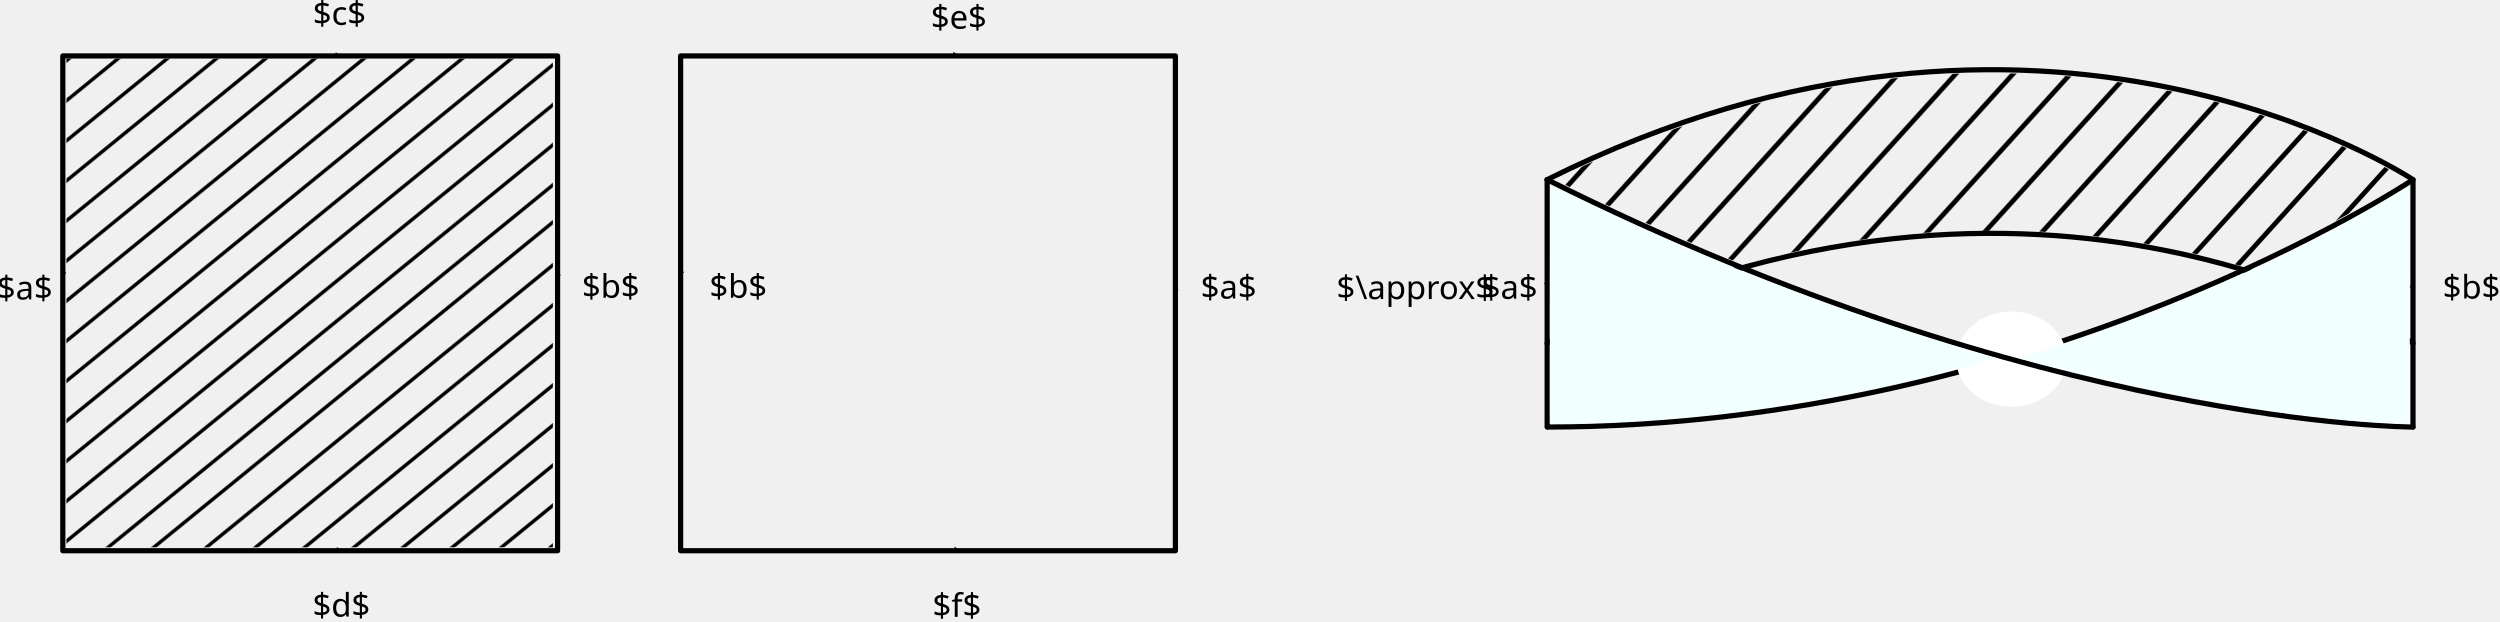
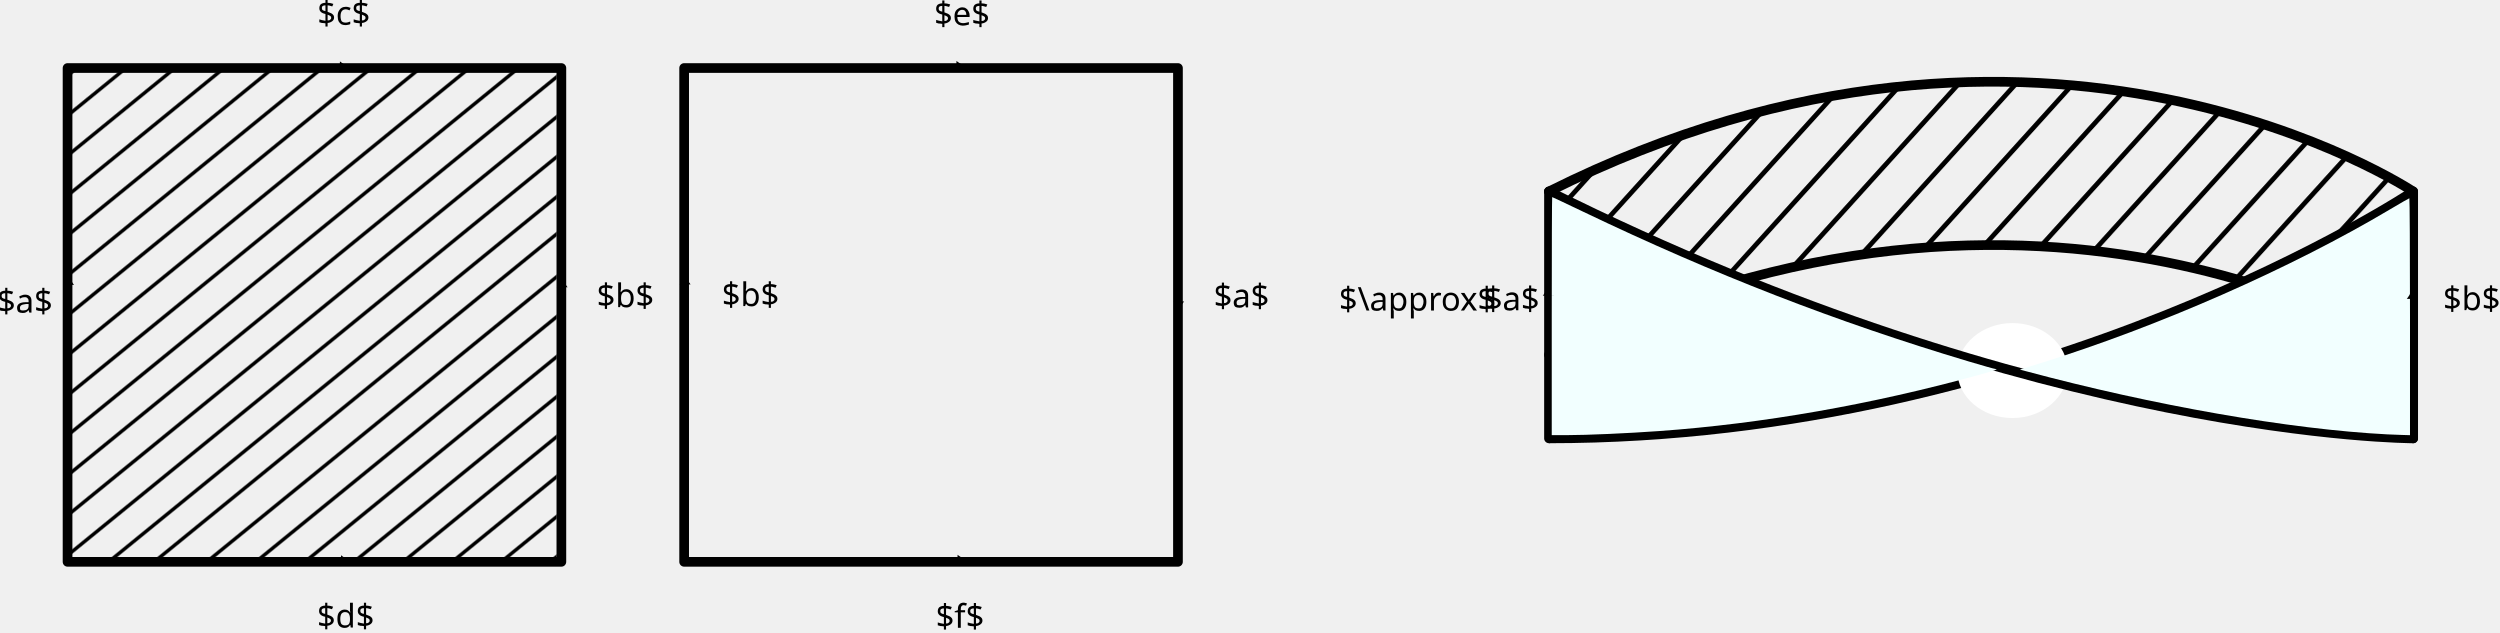
- <svg xmlns="http://www.w3.org/2000/svg" xmlns:xlink="http://www.w3.org/1999/xlink" width="202.11mm" height="50.259mm" viewBox="0 0 202.11 50.259" version="1.1" id="svg8">
+ <svg xmlns="http://www.w3.org/2000/svg" xmlns:xlink="http://www.w3.org/1999/xlink" width="108.625mm" height="27.488mm" viewBox="0 0 108.625 27.488" version="1.1" id="svg8">
  <defs id="defs2">
-     <pattern xlink:href="#pattern870" id="pattern1997" patternTransform="matrix(0.8762685,0,0,0.9688303,340.1575,-113.3858)" />
-     <pattern xlink:href="#pattern870" id="pattern1615" patternTransform="matrix(0.7510873,0,0,0.6118928,113.3858,0)" />
+     <pattern xlink:href="#pattern870" id="pattern1997" patternTransform="matrix(0.1243635,0,0,0.1375002,64.46636,177.3546)" />
+     <pattern xlink:href="#pattern870" id="pattern1615" patternTransform="matrix(0.1065973,0,0,0.08684223,32.28204,193.4468)" />
    <pattern patternUnits="userSpaceOnUse" width="301.924" height="741.214" patternTransform="matrix(0.2645833,0,0,0.2645833,20.56619,143.8591)" id="pattern870">
      <path id="path3703" d="M 1.274,578.517 301.361,278.43" style="fill:none;fill-opacity:1;stroke:#000000;stroke-width:1.592;stroke-linecap:butt;stroke-linejoin:miter;stroke-dasharray:none;stroke-opacity:1;marker-start:none;marker-end:none" />
      <path id="path3703-6" d="M 0.563,600.651 300.65,300.563" style="fill:none;fill-opacity:1;stroke:#000000;stroke-width:1.592;stroke-linecap:butt;stroke-linejoin:miter;stroke-dasharray:none;stroke-opacity:1;marker-start:none;marker-end:none" />
      <path id="path3703-9" d="M 0.563,620.651 300.65,320.563" style="fill:none;fill-opacity:1;stroke:#000000;stroke-width:1.592;stroke-linecap:butt;stroke-linejoin:miter;stroke-dasharray:none;stroke-opacity:1;marker-start:none;marker-end:none" />
      <path id="path3703-3" d="M 0.563,640.651 300.65,340.563" style="fill:none;fill-opacity:1;stroke:#000000;stroke-width:1.592;stroke-linecap:butt;stroke-linejoin:miter;stroke-dasharray:none;stroke-opacity:1;marker-start:none;marker-end:none" />
      <path id="path3703-7" d="M 0.563,660.651 300.65,360.563" style="fill:none;fill-opacity:1;stroke:#000000;stroke-width:1.592;stroke-linecap:butt;stroke-linejoin:miter;stroke-dasharray:none;stroke-opacity:1;marker-start:none;marker-end:none" />
      <path id="path3703-4" d="M 0.563,560.651 300.65,260.563" style="fill:none;fill-opacity:1;stroke:#000000;stroke-width:1.592;stroke-linecap:butt;stroke-linejoin:miter;stroke-dasharray:none;stroke-opacity:1;marker-start:none;marker-end:none" />
      <path id="path3703-5" d="M 0.563,540.651 300.65,240.563" style="fill:none;fill-opacity:1;stroke:#000000;stroke-width:1.592;stroke-linecap:butt;stroke-linejoin:miter;stroke-dasharray:none;stroke-opacity:1;marker-start:none;marker-end:none" />
      <path id="path3703-2" d="M 0.563,520.651 300.65,220.563" style="fill:none;fill-opacity:1;stroke:#000000;stroke-width:1.592;stroke-linecap:butt;stroke-linejoin:miter;stroke-dasharray:none;stroke-opacity:1;marker-start:none;marker-end:none" />
      <path id="path3703-54" d="M 0.563,500.651 300.65,200.563" style="fill:none;fill-opacity:1;stroke:#000000;stroke-width:1.592;stroke-linecap:butt;stroke-linejoin:miter;stroke-dasharray:none;stroke-opacity:1;marker-start:none;marker-end:none" />
      <path id="path3703-74" d="M 0.563,480.65 300.65,180.563" style="fill:none;fill-opacity:1;stroke:#000000;stroke-width:1.592;stroke-linecap:butt;stroke-linejoin:miter;stroke-dasharray:none;stroke-opacity:1;marker-start:none;marker-end:none" />
      <path id="path3703-43" d="M 0.563,460.65 300.65,160.563" style="fill:none;fill-opacity:1;stroke:#000000;stroke-width:1.592;stroke-linecap:butt;stroke-linejoin:miter;stroke-dasharray:none;stroke-opacity:1;marker-start:none;marker-end:none" />
      <path id="path3703-0" d="M 0.563,440.65 300.65,140.563" style="fill:none;fill-opacity:1;stroke:#000000;stroke-width:1.592;stroke-linecap:butt;stroke-linejoin:miter;stroke-dasharray:none;stroke-opacity:1;marker-start:none;marker-end:none" />
      <path id="path3703-78" d="M 0.563,420.65 300.65,120.563" style="fill:none;fill-opacity:1;stroke:#000000;stroke-width:1.592;stroke-linecap:butt;stroke-linejoin:miter;stroke-dasharray:none;stroke-opacity:1;marker-start:none;marker-end:none" />
      <path id="path3703-68" d="M 0.563,400.65 300.65,100.563" style="fill:none;fill-opacity:1;stroke:#000000;stroke-width:1.592;stroke-linecap:butt;stroke-linejoin:miter;stroke-dasharray:none;stroke-opacity:1;marker-start:none;marker-end:none" />
      <path id="path3703-8" d="M 0.563,380.65 300.65,80.563" style="fill:none;fill-opacity:1;stroke:#000000;stroke-width:1.592;stroke-linecap:butt;stroke-linejoin:miter;stroke-dasharray:none;stroke-opacity:1;marker-start:none;marker-end:none" />
      <path id="path3703-431" d="M 0.563,360.65 300.65,60.563" style="fill:none;fill-opacity:1;stroke:#000000;stroke-width:1.592;stroke-linecap:butt;stroke-linejoin:miter;stroke-dasharray:none;stroke-opacity:1;marker-start:none;marker-end:none" />
      <path id="path3703-49" d="M 0.563,340.65 300.65,40.563" style="fill:none;fill-opacity:1;stroke:#000000;stroke-width:1.592;stroke-linecap:butt;stroke-linejoin:miter;stroke-dasharray:none;stroke-opacity:1;marker-start:none;marker-end:none" />
      <path id="path3703-20" d="M 0.563,320.65 300.65,20.563" style="fill:none;fill-opacity:1;stroke:#000000;stroke-width:1.592;stroke-linecap:butt;stroke-linejoin:miter;stroke-dasharray:none;stroke-opacity:1;marker-start:none;marker-end:none" />
      <path id="path3703-689" d="M 0.563,300.65 300.65,0.563" style="fill:none;fill-opacity:1;stroke:#000000;stroke-width:1.592;stroke-linecap:butt;stroke-linejoin:miter;stroke-dasharray:none;stroke-opacity:1;marker-start:none;marker-end:none" />
      <path id="path3703-26" d="M 0.563,680.651 300.65,380.563" style="fill:none;fill-opacity:1;stroke:#000000;stroke-width:1.592;stroke-linecap:butt;stroke-linejoin:miter;stroke-dasharray:none;stroke-opacity:1;marker-start:none;marker-end:none" />
      <path id="path3703-64" d="M 0.563,700.651 300.65,400.563" style="fill:none;fill-opacity:1;stroke:#000000;stroke-width:1.592;stroke-linecap:butt;stroke-linejoin:miter;stroke-dasharray:none;stroke-opacity:1;marker-start:none;marker-end:none" />
      <path id="path3703-95" d="M 0.563,720.651 300.65,420.563" style="fill:none;fill-opacity:1;stroke:#000000;stroke-width:1.592;stroke-linecap:butt;stroke-linejoin:miter;stroke-dasharray:none;stroke-opacity:1;marker-start:none;marker-end:none" />
      <path id="path3703-04" d="M 0.563,740.651 300.65,440.563" style="fill:none;fill-opacity:1;stroke:#000000;stroke-width:1.592;stroke-linecap:butt;stroke-linejoin:miter;stroke-dasharray:none;stroke-opacity:1;marker-start:none;marker-end:none" />
    </pattern>
    <marker markerWidth="0.911" markerHeight="1.69" refX="0" refY="0" orient="auto-start-reverse" id="marker-arrow-1.5923999999999998">
      <g id="g949" transform="scale(1.073399)">
        <path id="path947" style="fill:none;stroke:#000000;stroke-width:0.6;stroke-linecap:round;stroke-linejoin:round;stroke-miterlimit:10;stroke-dasharray:none;stroke-opacity:1" d="M -1.554,2.072 C -1.425,1.295 0,0.13 0.389,0 0,-0.13 -1.425,-1.295 -1.554,-2.072" />
      </g>
    </marker>
    <marker markerWidth="0.911" markerHeight="1.69" refX="0" refY="0" orient="auto-start-reverse" id="marker-arrow-1.5923999999999998-3">
      <g id="g949-6" transform="scale(1.073399)">
        <path id="path947-7" style="fill:none;stroke:#000000;stroke-width:0.6;stroke-linecap:round;stroke-linejoin:round;stroke-miterlimit:10;stroke-dasharray:none;stroke-opacity:1" d="M -1.554,2.072 C -1.425,1.295 0,0.13 0.389,0 0,-0.13 -1.425,-1.295 -1.554,-2.072" />
      </g>
    </marker>
    <marker markerWidth="0.911" markerHeight="1.69" refX="0" refY="0" orient="auto-start-reverse" id="marker-arrow-1.5923999999999998-5">
      <g id="g949-62" transform="scale(1.073399)">
        <path id="path947-9" style="fill:none;stroke:#000000;stroke-width:0.6;stroke-linecap:round;stroke-linejoin:round;stroke-miterlimit:10;stroke-dasharray:none;stroke-opacity:1" d="M -1.554,2.072 C -1.425,1.295 0,0.13 0.389,0 0,-0.13 -1.425,-1.295 -1.554,-2.072" />
      </g>
    </marker>
    <marker markerWidth="0.911" markerHeight="1.69" refX="0" refY="0" orient="auto-start-reverse" id="marker-arrow-1.5923999999999998-3-7">
      <g id="g949-6-0" transform="scale(1.073399)">
        <path id="path947-7-9" style="fill:none;stroke:#000000;stroke-width:0.6;stroke-linecap:round;stroke-linejoin:round;stroke-miterlimit:10;stroke-dasharray:none;stroke-opacity:1" d="M -1.554,2.072 C -1.425,1.295 0,0.13 0.389,0 0,-0.13 -1.425,-1.295 -1.554,-2.072" />
      </g>
    </marker>
    <marker markerWidth="0.911" markerHeight="1.69" refX="0" refY="0" orient="auto-start-reverse" id="marker-arrow-1.5923999999999998-5-0">
      <g id="g949-62-6" transform="scale(1.073399)">
        <path id="path947-9-2" style="fill:none;stroke:#000000;stroke-width:0.6;stroke-linecap:round;stroke-linejoin:round;stroke-miterlimit:10;stroke-dasharray:none;stroke-opacity:1" d="M -1.554,2.072 C -1.425,1.295 0,0.13 0.389,0 0,-0.13 -1.425,-1.295 -1.554,-2.072" />
      </g>
    </marker>
    <marker markerWidth="0.911" markerHeight="1.69" refX="0" refY="0" orient="auto-start-reverse" id="marker-arrow-1.5923999999999998-3-7-1">
      <g id="g949-6-0-8" transform="scale(1.073399)">
        <path id="path947-7-9-7" style="fill:none;stroke:#000000;stroke-width:0.6;stroke-linecap:round;stroke-linejoin:round;stroke-miterlimit:10;stroke-dasharray:none;stroke-opacity:1" d="M -1.554,2.072 C -1.425,1.295 0,0.13 0.389,0 0,-0.13 -1.425,-1.295 -1.554,-2.072" />
      </g>
    </marker>
    <marker markerWidth="0.911" markerHeight="1.69" refX="0" refY="0" orient="auto-start-reverse" id="marker-arrow-1.5923999999999998-2">
      <g id="g949-0" transform="scale(1.073399)">
        <path id="path947-2" style="fill:none;stroke:#000000;stroke-width:0.6;stroke-linecap:round;stroke-linejoin:round;stroke-miterlimit:10;stroke-dasharray:none;stroke-opacity:1" d="M -1.554,2.072 C -1.425,1.295 0,0.13 0.389,0 0,-0.13 -1.425,-1.295 -1.554,-2.072" />
      </g>
    </marker>
    <marker markerWidth="0.911" markerHeight="1.69" refX="0" refY="0" orient="auto-start-reverse" id="marker-arrow-1.5923999999999998-3-75">
      <g id="g949-6-9" transform="scale(1.073399)">
        <path id="path947-7-2" style="fill:none;stroke:#000000;stroke-width:0.6;stroke-linecap:round;stroke-linejoin:round;stroke-miterlimit:10;stroke-dasharray:none;stroke-opacity:1" d="M -1.554,2.072 C -1.425,1.295 0,0.13 0.389,0 0,-0.13 -1.425,-1.295 -1.554,-2.072" />
      </g>
    </marker>
    <marker markerWidth="0.911" markerHeight="1.69" refX="0" refY="0" orient="auto-start-reverse" id="marker-arrow-1.5923999999999998-9">
      <g id="g949-3" transform="scale(1.073399)">
        <path id="path947-1" style="fill:none;stroke:#000000;stroke-width:0.6;stroke-linecap:round;stroke-linejoin:round;stroke-miterlimit:10;stroke-dasharray:none;stroke-opacity:1" d="M -1.554,2.072 C -1.425,1.295 0,0.13 0.389,0 0,-0.13 -1.425,-1.295 -1.554,-2.072" />
      </g>
    </marker>
    <marker markerWidth="0.911" markerHeight="1.69" refX="0" refY="0" orient="auto-start-reverse" id="marker-arrow-1.5923999999999998-7">
      <g id="g949-8" transform="scale(1.073399)">
        <path id="path947-4" style="fill:none;stroke:#000000;stroke-width:0.6;stroke-linecap:round;stroke-linejoin:round;stroke-miterlimit:10;stroke-dasharray:none;stroke-opacity:1" d="M -1.554,2.072 C -1.425,1.295 0,0.13 0.389,0 0,-0.13 -1.425,-1.295 -1.554,-2.072" />
      </g>
    </marker>
  </defs>
-   <g id="layer1" transform="translate(-34.92249,-212.4766)">
-     <rect style="opacity:1;fill:none;fill-opacity:1;stroke:#000000;stroke-width:0.421;stroke-linecap:round;stroke-linejoin:round;stroke-miterlimit:4;stroke-dasharray:none;stroke-dashoffset:0.701;stroke-opacity:1;marker-start:none;marker-end:none" id="rect816" width="40" height="40" x="40" y="217" />
-     <rect style="opacity:1;fill:none;fill-opacity:1;stroke:#000000;stroke-width:0.421;stroke-linecap:round;stroke-linejoin:round;stroke-miterlimit:4;stroke-dasharray:none;stroke-dashoffset:0.701;stroke-opacity:1;marker-start:none;marker-end:none" id="rect818" width="40" height="40" x="89.946" y="217" />
-     <path style="opacity:1;fill:url(#pattern1615);fill-opacity:1;stroke:none;stroke-width:1.592;stroke-linecap:round;stroke-linejoin:round;stroke-miterlimit:4;stroke-dasharray:none;stroke-dashoffset:0.701;stroke-opacity:1;marker-start:none;marker-end:none" d="m 152.301,226.647 v -74.666 h 74.311 74.311 v 74.666 74.666 h -74.311 -74.311 z" id="path1613" transform="matrix(0.2645833,0,0,0.2645833,0,177)" />
-     <path style="opacity:1;fill:none;fill-opacity:1;stroke:#000000;stroke-width:0.421;stroke-linecap:butt;stroke-linejoin:miter;stroke-dasharray:none;stroke-opacity:1;marker-start:none;marker-end:url(#marker-arrow-1.5923999999999998)" d="m 92.155,232.767 c 0,0 -0.008,0 -0.008,0" id="path6301" transform="matrix(-1,0,0,1,154.2083,-15.79852)" />
-     <path style="fill:none;fill-opacity:1;stroke:#000000;stroke-width:0.421;stroke-linecap:butt;stroke-linejoin:miter;stroke-dasharray:none;stroke-opacity:1;marker-start:none;marker-end:url(#marker-arrow-1.5923999999999998-3)" d="m 92.155,232.767 c 0,0 -0.008,0 -0.008,0" id="path6301-3" transform="rotate(90,65.18252,207.6023)" />
-     <path style="fill:none;fill-opacity:1;stroke:#000000;stroke-width:0.421;stroke-linecap:butt;stroke-linejoin:miter;stroke-dasharray:none;stroke-opacity:1;marker-start:none;marker-end:url(#marker-arrow-1.5923999999999998-5)" d="m 92.155,232.767 c 0,0 -0.008,0 -0.008,0" id="path6301-2" transform="matrix(-1,0,0,1,154.2995,24.20514)" />
-     <path style="fill:none;fill-opacity:1;stroke:#000000;stroke-width:0.421;stroke-linecap:butt;stroke-linejoin:miter;stroke-dasharray:none;stroke-opacity:1;marker-start:none;marker-end:url(#marker-arrow-1.5923999999999998-3-7)" d="m 92.155,232.767 c 0,0 -0.008,0 -0.008,0" id="path6301-3-6" transform="rotate(90,85.07572,227.6857)" />
-     <path style="opacity:1;fill:none;fill-opacity:1;stroke:#000000;stroke-width:0.421;stroke-linecap:butt;stroke-linejoin:miter;stroke-dasharray:none;stroke-opacity:1;marker-start:none;marker-end:url(#marker-arrow-1.5923999999999998-2)" d="m 92.155,232.767 c 0,0 -0.008,0 -0.008,0" id="path6301-8" transform="matrix(-1,0,0,1,204.1498,-15.83601)" />
-     <path style="fill:none;fill-opacity:1;stroke:#000000;stroke-width:0.421;stroke-linecap:butt;stroke-linejoin:miter;stroke-dasharray:none;stroke-opacity:1;marker-start:none;marker-end:url(#marker-arrow-1.5923999999999998-3-75)" d="m 92.155,232.767 c 0,0 -0.008,0 -0.008,0" id="path6301-3-9" transform="rotate(90,90.17201,232.5543)" />
-     <path style="fill:none;fill-opacity:1;stroke:#000000;stroke-width:0.421;stroke-linecap:butt;stroke-linejoin:miter;stroke-dasharray:none;stroke-opacity:1;marker-start:none;marker-end:url(#marker-arrow-1.5923999999999998-5-0)" d="m 92.155,232.767 c 0,0 -0.008,0 -0.008,0" id="path6301-2-7" transform="matrix(-1,0,0,1,204.2409,24.16765)" />
-     <path style="fill:none;fill-opacity:1;stroke:#000000;stroke-width:0.421;stroke-linecap:butt;stroke-linejoin:miter;stroke-dasharray:none;stroke-opacity:1;marker-start:none;marker-end:url(#marker-arrow-1.5923999999999998-3-7-1)" d="m 92.155,232.767 c 0,0 -0.008,0 -0.008,0" id="path6301-3-6-3" transform="matrix(0,-1,-1,0,362.7029,328.0591)" />
-     <path style="fill:none;fill-opacity:1;stroke:#000000;stroke-width:0.421;stroke-linecap:round;stroke-linejoin:round;stroke-miterlimit:4;stroke-dasharray:none;stroke-opacity:1;marker-start:none;marker-end:none" d="m 160,247 c 0,-6.667 0,-13.333 0,-20" id="path1920" />
-     <path style="fill:none;fill-opacity:1;stroke:#000000;stroke-width:0.421;stroke-linecap:round;stroke-linejoin:round;stroke-miterlimit:4;stroke-dasharray:none;stroke-opacity:1;marker-start:none;marker-end:none" d="m 230,227 c 0,6.667 0,13.333 0,20" id="path1932" />
-     <path style="fill:none;fill-opacity:1;stroke:#000000;stroke-width:0.421;stroke-linecap:round;stroke-linejoin:round;stroke-miterlimit:4;stroke-dasharray:none;stroke-opacity:1;marker-start:none;marker-end:none" d="m 160,227 c 40,-20 70,0 70,0 v 0 0" id="path1936" />
-     <path style="fill:none;fill-opacity:1;stroke:#000000;stroke-width:0.421;stroke-linecap:round;stroke-linejoin:round;stroke-miterlimit:4;stroke-dasharray:none;stroke-opacity:1;marker-start:none;marker-end:none" d="m 160,240.229 c 40,-20 70,0 70,0 v 0 0" id="path1936-6" />
-     <path style="fill:none;fill-opacity:1;stroke:#000000;stroke-width:0.421;stroke-linecap:butt;stroke-linejoin:miter;stroke-dasharray:none;stroke-opacity:1;marker-start:none;marker-end:none" d="m 160,247 c 40,0 70,-20 70,-20" id="path1979" />
-     <ellipse style="opacity:1;fill:#ffffff;fill-opacity:1;stroke:none;stroke-width:0.14;stroke-linecap:round;stroke-linejoin:round;stroke-miterlimit:4;stroke-dasharray:none;stroke-dashoffset:0;stroke-opacity:1;marker-start:none;marker-end:none" id="path2452" cx="197.541" cy="241.506" rx="4.467" ry="3.847" />
-     <path style="fill:none;fill-opacity:1;stroke:#000000;stroke-width:0.421;stroke-linecap:round;stroke-linejoin:round;stroke-miterlimit:4;stroke-dasharray:none;stroke-opacity:1;marker-start:none;marker-end:none" d="m 160,227 c 40,20 70,20 70,20 v 0" id="path1946" />
-     <path style="opacity:1;fill:#f2ffff;fill-opacity:1;stroke:none;stroke-width:1.591;stroke-linecap:square;stroke-linejoin:bevel;stroke-miterlimit:4;stroke-dasharray:none;stroke-dashoffset:0.701;stroke-opacity:1;marker-start:none;marker-end:none" d="m 605.566,227.14 c 0,-20.044 0.061,-36.444 0.136,-36.444 0.074,0 4.355,2.019 9.511,4.488 40.206,19.245 77.31,33.659 117.9,45.802 4.287,1.283 8.01,2.332 8.272,2.332 1.127,0 -0.251,0.498 -5.032,1.818 -32.712,9.033 -66.229,14.92 -97.898,17.195 -9.561,0.687 -22.154,1.245 -28.178,1.25 l -4.711,0.004 z" id="path1991" transform="matrix(0.2645833,0,0,0.2645833,0,177)" />
-     <path style="opacity:1;fill:#f2ffff;fill-opacity:1;stroke:none;stroke-width:1.591;stroke-linecap:square;stroke-linejoin:bevel;stroke-miterlimit:4;stroke-dasharray:none;stroke-dashoffset:0.701;stroke-opacity:1;marker-start:none;marker-end:none" d="m 861.387,263.34 c -29.8,-1.535 -71.618,-8.852 -110.835,-19.393 l -1.68,-0.452 5.947,-1.84 c 36.267,-11.222 77.182,-29.214 107.524,-47.283 3.068,-1.827 5.668,-3.321 5.778,-3.321 0.11,0 0.2,16.32 0.2,36.266 v 36.266 l -2.4,-0.067 c -1.32,-0.037 -3.36,-0.117 -4.533,-0.177 z" id="path1993" transform="matrix(0.2645833,0,0,0.2645833,0,177)" />
-     <path style="opacity:1;fill:url(#pattern1997);fill-opacity:1;stroke:none;stroke-width:1.591;stroke-linecap:square;stroke-linejoin:bevel;stroke-miterlimit:4;stroke-dasharray:none;stroke-dashoffset:0.701;stroke-opacity:1;marker-start:none;marker-end:none" d="m 812.32,214.117 c -17.305,-4.87 -36.648,-8.048 -56.178,-9.232 -9.906,-0.6 -31.738,-0.22 -41.219,0.718 -15.109,1.495 -29.61,3.99 -43.653,7.512 l -7.006,1.757 -9.172,-3.861 c -15.278,-6.432 -30.775,-13.464 -42.721,-19.385 l -5.46,-2.706 3.86,-1.811 c 38.584,-18.101 73.354,-27.457 112.304,-30.22 8.787,-0.623 27.943,-0.531 37.155,0.179 29.835,2.299 58.289,9.133 84.047,20.186 7.961,3.416 22.201,10.7 22.794,11.659 0.305,0.494 -12.74,8.08 -25.339,14.735 -5.894,3.113 -24.146,12.027 -24.374,11.903 -0.034,-0.018 -2.302,-0.664 -5.04,-1.434 z" id="path1995" transform="matrix(0.2645833,0,0,0.2645833,0,177)" />
-     <text id="text2007" xml:space="preserve" style="font-size:2.646px;font-family:Hack;-inkscape-font-specification:'Hack, Normal';fill:#000000;fill-opacity:1;stroke:none;stroke-width:0.265" y="236.652" x="142.978">
-       <tspan id="tspan2005" x="142.978" y="236.652" style="stroke-width:0.265">$\approx$</tspan>
+   <g id="layer1" transform="translate(-34.71082,-211.9475)">
+     <rect style="opacity:1;fill:none;fill-opacity:1;stroke:#000000;stroke-width:0.421;stroke-linecap:round;stroke-linejoin:round;stroke-miterlimit:4;stroke-dasharray:none;stroke-dashoffset:0.701;stroke-opacity:1;marker-start:none;marker-end:none" id="rect816" width="21.456" height="21.456" x="37.646" y="214.903" />
+     <rect style="opacity:1;fill:none;fill-opacity:1;stroke:#000000;stroke-width:0.421;stroke-linecap:round;stroke-linejoin:round;stroke-miterlimit:4;stroke-dasharray:none;stroke-dashoffset:0.701;stroke-opacity:1;marker-start:none;marker-end:none" id="rect818" width="21.456" height="21.456" x="64.437" y="214.903" />
+     <path style="opacity:1;fill:url(#pattern1615);fill-opacity:1;stroke:none;stroke-width:0.421;stroke-linecap:round;stroke-linejoin:round;stroke-miterlimit:4;stroke-dasharray:none;stroke-dashoffset:0.701;stroke-opacity:1;marker-start:none;marker-end:none" d="M 37.805,225.613 V 215.017 h 10.546 10.546 v 10.597 10.597 H 48.352 37.805 Z" id="path1613" />
+     <path style="opacity:1;fill:none;fill-opacity:1;stroke:#000000;stroke-width:0.785;stroke-linecap:butt;stroke-linejoin:miter;stroke-dasharray:none;stroke-opacity:1;marker-start:none;marker-end:url(#marker-arrow-1.5923999999999998)" d="m 92.155,232.767 c 0,0 -0.008,0 -0.008,0" id="path6301" transform="matrix(-0.5364054,0,0,0.5364054,98.90806,90.0286)" />
+     <path style="fill:none;fill-opacity:1;stroke:#000000;stroke-width:0.785;stroke-linecap:butt;stroke-linejoin:miter;stroke-dasharray:none;stroke-opacity:1;marker-start:none;marker-end:url(#marker-arrow-1.5923999999999998-3)" d="m 92.155,232.767 c 0,0 -0.008,0 -0.008,0" id="path6301-3" transform="matrix(0,0.5364054,-0.5364054,0,162.5131,174.8978)" />
+     <path style="fill:none;fill-opacity:1;stroke:#000000;stroke-width:0.785;stroke-linecap:butt;stroke-linejoin:miter;stroke-dasharray:none;stroke-opacity:1;marker-start:none;marker-end:url(#marker-arrow-1.5923999999999998-5)" d="m 92.155,232.767 c 0,0 -0.008,0 -0.008,0" id="path6301-2" transform="matrix(-0.5364054,0,0,0.5364054,98.95694,111.4868)" />
+     <path style="fill:none;fill-opacity:1;stroke:#000000;stroke-width:0.785;stroke-linecap:butt;stroke-linejoin:miter;stroke-dasharray:none;stroke-opacity:1;marker-start:none;marker-end:url(#marker-arrow-1.5923999999999998-3-7)" d="m 92.155,232.767 c 0,0 -0.008,0 -0.008,0" id="path6301-3-6" transform="matrix(0,0.5364054,-0.5364054,0,183.9568,174.9998)" />
+     <path style="opacity:1;fill:none;fill-opacity:1;stroke:#000000;stroke-width:0.785;stroke-linecap:butt;stroke-linejoin:miter;stroke-dasharray:none;stroke-opacity:1;marker-start:none;marker-end:url(#marker-arrow-1.5923999999999998-2)" d="m 92.155,232.767 c 0,0 -0.008,0 -0.008,0" id="path6301-8" transform="matrix(-0.5364054,0,0,0.5364054,125.697,90.0085)" />
+     <path style="fill:none;fill-opacity:1;stroke:#000000;stroke-width:0.785;stroke-linecap:butt;stroke-linejoin:miter;stroke-dasharray:none;stroke-opacity:1;marker-start:none;marker-end:url(#marker-arrow-1.5923999999999998-3-75)" d="m 92.155,232.767 c 0,0 -0.008,0 -0.008,0" id="path6301-3-9" transform="matrix(0,0.5364054,-0.5364054,0,189.302,174.8777)" />
+     <path style="fill:none;fill-opacity:1;stroke:#000000;stroke-width:0.785;stroke-linecap:butt;stroke-linejoin:miter;stroke-dasharray:none;stroke-opacity:1;marker-start:none;marker-end:url(#marker-arrow-1.5923999999999998-5-0)" d="m 92.155,232.767 c 0,0 -0.008,0 -0.008,0" id="path6301-2-7" transform="matrix(-0.5364054,0,0,0.5364054,125.7458,111.4667)" />
+     <path style="fill:none;fill-opacity:1;stroke:#000000;stroke-width:0.785;stroke-linecap:butt;stroke-linejoin:miter;stroke-dasharray:none;stroke-opacity:1;marker-start:none;marker-end:url(#marker-arrow-1.5923999999999998-3-7-1)" d="m 92.155,232.767 c 0,0 -0.008,0 -0.008,0" id="path6301-3-6-3" transform="matrix(0,-0.5364054,-0.5364054,0,210.7457,274.4757)" />
+     <path style="fill:none;fill-opacity:1;stroke:#000000;stroke-width:0.785;stroke-linecap:round;stroke-linejoin:round;stroke-miterlimit:4;stroke-dasharray:none;stroke-opacity:1;marker-start:none;marker-end:none" d="m 160,247 c 0,-6.667 0,-13.333 0,-20" id="path1920" transform="matrix(0.5364054,0,0,0.5364054,16.18988,98.50302)" />
+     <path style="fill:none;fill-opacity:1;stroke:#000000;stroke-width:0.785;stroke-linecap:round;stroke-linejoin:round;stroke-miterlimit:4;stroke-dasharray:none;stroke-opacity:1;marker-start:none;marker-end:none" d="m 230,227 c 0,6.667 0,13.333 0,20" id="path1932" transform="matrix(0.5364054,0,0,0.5364054,16.18988,98.50302)" />
+     <path style="fill:none;fill-opacity:1;stroke:#000000;stroke-width:0.421;stroke-linecap:round;stroke-linejoin:round;stroke-miterlimit:4;stroke-dasharray:none;stroke-opacity:1;marker-start:none;marker-end:none" d="m 102.015,220.267 c 21.456,-10.728 37.548,0 37.548,0 v 0 0" id="path1936" />
+     <path style="fill:none;fill-opacity:1;stroke:#000000;stroke-width:0.421;stroke-linecap:round;stroke-linejoin:round;stroke-miterlimit:4;stroke-dasharray:none;stroke-opacity:1;marker-start:none;marker-end:none" d="m 102.015,227.363 c 21.456,-10.728 37.548,0 37.548,0 v 0 0" id="path1936-6" />
+     <path style="fill:none;fill-opacity:1;stroke:#000000;stroke-width:0.421;stroke-linecap:butt;stroke-linejoin:miter;stroke-dasharray:none;stroke-opacity:1;marker-start:none;marker-end:none" d="m 102.015,230.995 c 21.456,0 37.548,-10.728 37.548,-10.728" id="path1979" />
+     <ellipse style="opacity:1;fill:#ffffff;fill-opacity:1;stroke:none;stroke-width:0.14;stroke-linecap:round;stroke-linejoin:round;stroke-miterlimit:4;stroke-dasharray:none;stroke-dashoffset:0;stroke-opacity:1;marker-start:none;marker-end:none" id="path2452" cx="122.152" cy="228.048" rx="2.396" ry="2.063" />
+     <path style="fill:none;fill-opacity:1;stroke:#000000;stroke-width:0.421;stroke-linecap:round;stroke-linejoin:round;stroke-miterlimit:4;stroke-dasharray:none;stroke-opacity:1;marker-start:none;marker-end:none" d="m 102.015,220.267 c 21.456,10.728 37.548,10.728 37.548,10.728 v 0" id="path1946" />
+     <path style="opacity:1;fill:#f2ffff;fill-opacity:1;stroke:none;stroke-width:0.421;stroke-linecap:square;stroke-linejoin:bevel;stroke-miterlimit:4;stroke-dasharray:none;stroke-dashoffset:0.701;stroke-opacity:1;marker-start:none;marker-end:none" d="m 102.134,225.683 c 0,-2.845 0.009,-5.172 0.019,-5.172 0.011,0 0.618,0.287 1.35,0.637 5.706,2.731 10.972,4.777 16.733,6.5 0.609,0.182 1.137,0.331 1.174,0.331 0.16,0 -0.036,0.071 -0.714,0.258 -4.643,1.282 -9.399,2.118 -13.894,2.44 -1.357,0.098 -3.144,0.177 -3.999,0.177 l -0.669,5.7e-4 z" id="path1991" />
+     <path style="opacity:1;fill:#f2ffff;fill-opacity:1;stroke:none;stroke-width:0.421;stroke-linecap:square;stroke-linejoin:bevel;stroke-miterlimit:4;stroke-dasharray:none;stroke-dashoffset:0.701;stroke-opacity:1;marker-start:none;marker-end:none" d="m 138.441,230.821 c -4.229,-0.218 -10.164,-1.256 -15.73,-2.752 l -0.238,-0.064 0.844,-0.261 c 5.147,-1.593 10.954,-4.146 15.26,-6.711 0.435,-0.259 0.804,-0.471 0.82,-0.471 0.016,0 0.028,2.316 0.028,5.147 v 5.147 l -0.341,-0.01 c -0.187,-0.005 -0.477,-0.017 -0.643,-0.025 z" id="path1993" />
+     <path style="opacity:1;fill:url(#pattern1997);fill-opacity:1;stroke:none;stroke-width:0.421;stroke-linecap:square;stroke-linejoin:bevel;stroke-miterlimit:4;stroke-dasharray:none;stroke-dashoffset:0.701;stroke-opacity:1;marker-start:none;marker-end:none" d="m 131.478,223.835 c -2.456,-0.691 -5.201,-1.142 -7.973,-1.31 -1.406,-0.085 -4.504,-0.031 -5.85,0.102 -2.144,0.212 -4.202,0.566 -6.195,1.066 l -0.994,0.249 -1.302,-0.548 c -2.168,-0.913 -4.368,-1.911 -6.063,-2.751 l -0.775,-0.384 0.548,-0.257 c 5.476,-2.569 10.411,-3.897 15.939,-4.289 1.247,-0.088 3.966,-0.075 5.273,0.025 4.234,0.326 8.273,1.296 11.928,2.865 1.13,0.485 3.151,1.519 3.235,1.655 0.043,0.07 -1.808,1.147 -3.596,2.091 -0.836,0.442 -3.427,1.707 -3.459,1.689 -0.005,-0.003 -0.327,-0.094 -0.715,-0.204 z" id="path1995" />
+     <text id="text2007" xml:space="preserve" style="font-size:1.419px;font-family:Hack;-inkscape-font-specification:'Hack, Normal';fill:#000000;fill-opacity:1;stroke:none;stroke-width:0.265" y="225.444" x="92.884">
+       <tspan id="tspan2005" x="92.884" y="225.444" style="stroke-width:0.265">$\approx$</tspan>
    </text>
-     <text id="text2021" xml:space="preserve" style="font-size:2.646px;font-family:Hack;-inkscape-font-specification:'Hack, Normal';fill:#000000;fill-opacity:1;stroke:none;stroke-width:0.265" y="236.682" x="34.677">
-       <tspan id="tspan2019" x="34.677" y="236.682" style="stroke-width:0.265">$a$</tspan>
+     <text id="text2021" xml:space="preserve" style="font-size:1.419px;font-family:Hack;-inkscape-font-specification:'Hack, Normal';fill:#000000;fill-opacity:1;stroke:none;stroke-width:0.265" y="225.531" x="34.579">
+       <tspan id="tspan2019" x="34.579" y="225.531" style="stroke-width:0.265">$a$</tspan>
    </text>
-     <text id="text2035" xml:space="preserve" style="font-size:2.646px;font-family:Hack;-inkscape-font-specification:'Hack, Normal';fill:#000000;fill-opacity:1;stroke:none;stroke-width:0.265" y="214.487" x="60.22">
-       <tspan id="tspan2033" x="60.22" y="214.487" style="stroke-width:0.265">$c$</tspan>
+     <text id="text2035" xml:space="preserve" style="font-size:1.419px;font-family:Hack;-inkscape-font-specification:'Hack, Normal';fill:#000000;fill-opacity:1;stroke:none;stroke-width:0.265" y="213.026" x="48.492">
+       <tspan id="tspan2033" x="48.492" y="213.026" style="stroke-width:0.265">$c$</tspan>
    </text>
-     <text id="text2049" xml:space="preserve" style="font-size:2.646px;font-family:Hack;-inkscape-font-specification:'Hack, Normal';fill:#000000;fill-opacity:1;stroke:none;stroke-width:0.265" y="262.327" x="60.198">
-       <tspan id="tspan2047" x="60.198" y="262.327" style="stroke-width:0.265">$d$</tspan>
+     <text id="text2049" xml:space="preserve" style="font-size:1.419px;font-family:Hack;-inkscape-font-specification:'Hack, Normal';fill:#000000;fill-opacity:1;stroke:none;stroke-width:0.265" y="239.217" x="48.481">
+       <tspan id="tspan2047" x="48.481" y="239.217" style="stroke-width:0.265">$d$</tspan>
    </text>
-     <text id="text2063" xml:space="preserve" style="font-size:2.646px;font-family:Hack;-inkscape-font-specification:'Hack, Normal';fill:#000000;fill-opacity:1;stroke:none;stroke-width:0.265" y="236.546" x="81.976">
-       <tspan id="tspan2061" x="81.976" y="236.546" style="stroke-width:0.265">$b$</tspan>
+     <text id="text2063" xml:space="preserve" style="font-size:1.419px;font-family:Hack;-inkscape-font-specification:'Hack, Normal';fill:#000000;fill-opacity:1;stroke:none;stroke-width:0.265" y="225.293" x="60.632">
+       <tspan id="tspan2061" x="60.632" y="225.293" style="stroke-width:0.265">$b$</tspan>
    </text>
-     <text id="text2063-1" xml:space="preserve" style="font-size:2.646px;font-family:Hack;-inkscape-font-specification:'Hack, Normal';fill:#000000;fill-opacity:1;stroke:none;stroke-width:0.265" y="236.548" x="92.286">
-       <tspan id="tspan2061-2" x="92.286" y="236.548" style="stroke-width:0.265">$b$</tspan>
+     <text id="text2063-1" xml:space="preserve" style="font-size:1.419px;font-family:Hack;-inkscape-font-specification:'Hack, Normal';fill:#000000;fill-opacity:1;stroke:none;stroke-width:0.265" y="225.247" x="66.069">
+       <tspan id="tspan2061-2" x="66.069" y="225.247" style="stroke-width:0.265">$b$</tspan>
    </text>
-     <text id="text2095" xml:space="preserve" style="font-size:2.646px;font-family:Hack;-inkscape-font-specification:'Hack, Normal';fill:#000000;fill-opacity:1;stroke:none;stroke-width:0.265" y="214.794" x="110.183">
-       <tspan id="tspan2093" x="110.183" y="214.794" style="stroke-width:0.265">$e$</tspan>
+     <text id="text2095" xml:space="preserve" style="font-size:1.419px;font-family:Hack;-inkscape-font-specification:'Hack, Normal';fill:#000000;fill-opacity:1;stroke:none;stroke-width:0.265" y="213.049" x="75.293">
+       <tspan id="tspan2093" x="75.293" y="213.049" style="stroke-width:0.265">$e$</tspan>
    </text>
-     <text id="text2109" xml:space="preserve" style="font-size:2.646px;font-family:Hack;-inkscape-font-specification:'Hack, Normal';fill:#000000;fill-opacity:1;stroke:none;stroke-width:0.265" y="262.347" x="110.316">
-       <tspan id="tspan2107" x="110.316" y="262.347" style="stroke-width:0.265">$f$</tspan>
+     <text id="text2109" xml:space="preserve" style="font-size:1.419px;font-family:Hack;-inkscape-font-specification:'Hack, Normal';fill:#000000;fill-opacity:1;stroke:none;stroke-width:0.265" y="239.227" x="75.364">
+       <tspan id="tspan2107" x="75.364" y="239.227" style="stroke-width:0.265">$f$</tspan>
    </text>
-     <text id="text2123" xml:space="preserve" style="font-size:2.646px;font-family:Hack;-inkscape-font-specification:'Hack, Normal';fill:#000000;fill-opacity:1;stroke:none;stroke-width:0.265" y="236.612" x="131.999">
-       <tspan id="tspan2121" x="131.999" y="236.612" style="stroke-width:0.265">$a$</tspan>
+     <text id="text2123" xml:space="preserve" style="font-size:1.419px;font-family:Hack;-inkscape-font-specification:'Hack, Normal';fill:#000000;fill-opacity:1;stroke:none;stroke-width:0.265" y="225.305" x="87.442">
+       <tspan id="tspan2121" x="87.442" y="225.305" style="stroke-width:0.265">$a$</tspan>
    </text>
-     <path style="fill:none;fill-opacity:1;stroke:#000000;stroke-width:0.421;stroke-linecap:butt;stroke-linejoin:miter;stroke-dasharray:none;stroke-opacity:1;marker-start:none;marker-end:url(#marker-arrow-1.5923999999999998-9)" d="m 92.155,232.767 c 0,0 -0.008,0 -0.008,0" id="path6301-4" transform="matrix(0,1,1,0,-72.75896,143.2905)" />
-     <text id="text2232" xml:space="preserve" style="font-size:2.646px;font-family:Hack;-inkscape-font-specification:'Hack, Normal';fill:#000000;fill-opacity:1;stroke:none;stroke-width:0.265" y="236.629" x="154.724">
-       <tspan id="tspan2230" x="154.724" y="236.629" style="stroke-width:0.265">$a$</tspan>
+     <path style="fill:none;fill-opacity:1;stroke:#000000;stroke-width:0.785;stroke-linecap:butt;stroke-linejoin:miter;stroke-dasharray:none;stroke-opacity:1;marker-start:none;marker-end:url(#marker-arrow-1.5923999999999998-9)" d="m 92.155,232.767 c 0,0 -0.008,0 -0.008,0" id="path6301-4" transform="matrix(0,0.5364054,0.5364054,0,-22.83842,175.3648)" />
+     <text id="text2232" xml:space="preserve" style="font-size:1.419px;font-family:Hack;-inkscape-font-specification:'Hack, Normal';fill:#000000;fill-opacity:1;stroke:none;stroke-width:0.265" y="225.432" x="99.185">
+       <tspan id="tspan2230" x="99.185" y="225.432" style="stroke-width:0.265">$a$</tspan>
    </text>
-     <path style="fill:none;fill-opacity:1;stroke:#000000;stroke-width:0.421;stroke-linecap:butt;stroke-linejoin:miter;stroke-dasharray:none;stroke-opacity:1;marker-start:none;marker-end:url(#marker-arrow-1.5923999999999998-7)" d="m 92.155,232.767 c 0,0 -0.008,0 -0.008,0" id="path6301-36" transform="matrix(0,1,1,0,-2.779198,143.5546)" />
-     <text id="text2350" xml:space="preserve" style="font-size:2.646px;font-family:Hack;-inkscape-font-specification:'Hack, Normal';fill:#000000;fill-opacity:1;stroke:none;stroke-width:0.265" y="236.612" x="232.408">
-       <tspan id="tspan2348" x="232.408" y="236.612" style="stroke-width:0.265">$b$</tspan>
+     <path style="fill:none;fill-opacity:1;stroke:#000000;stroke-width:0.785;stroke-linecap:butt;stroke-linejoin:miter;stroke-dasharray:none;stroke-opacity:1;marker-start:none;marker-end:url(#marker-arrow-1.5923999999999998-7)" d="m 92.155,232.767 c 0,0 -0.008,0 -0.008,0" id="path6301-36" transform="matrix(0,0.5364054,0.5364054,0,14.6991,175.5065)" />
+     <text id="text2350" xml:space="preserve" style="font-size:1.419px;font-family:Hack;-inkscape-font-specification:'Hack, Normal';fill:#000000;fill-opacity:1;stroke:none;stroke-width:0.265" y="225.423" x="140.855">
+       <tspan id="tspan2348" x="140.855" y="225.423" style="stroke-width:0.265">$b$</tspan>
    </text>
  </g>
</svg>
